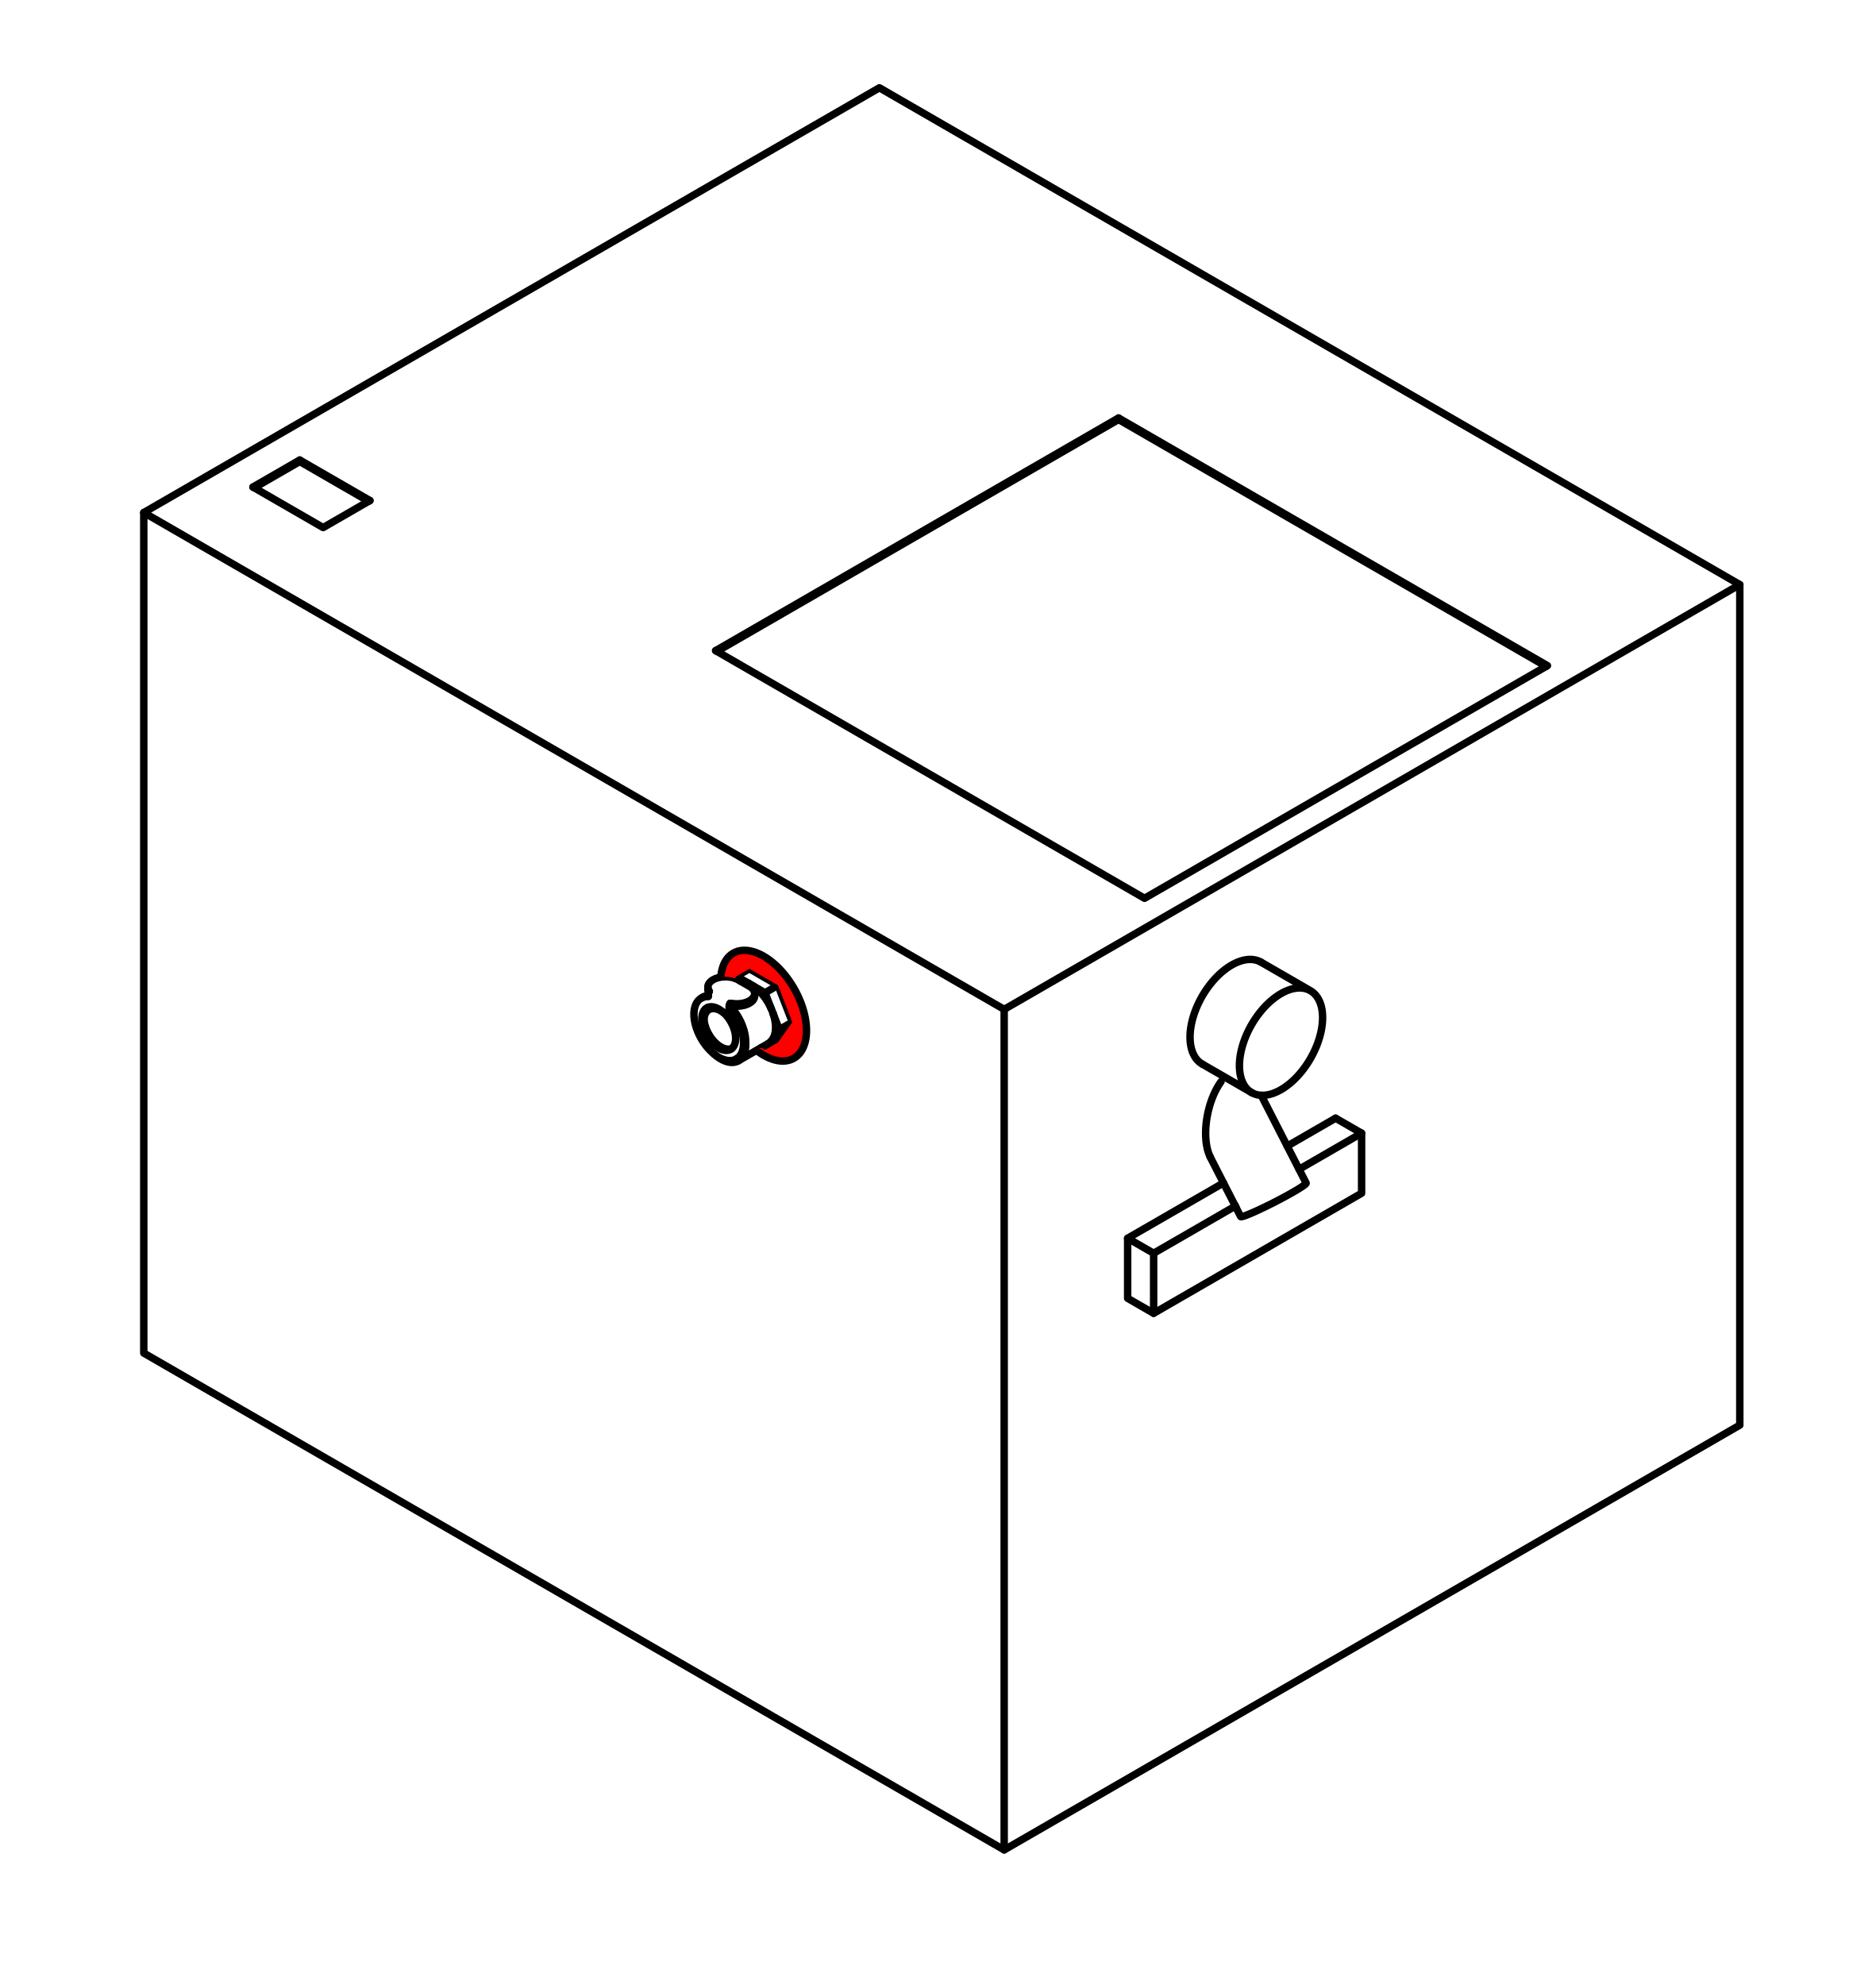
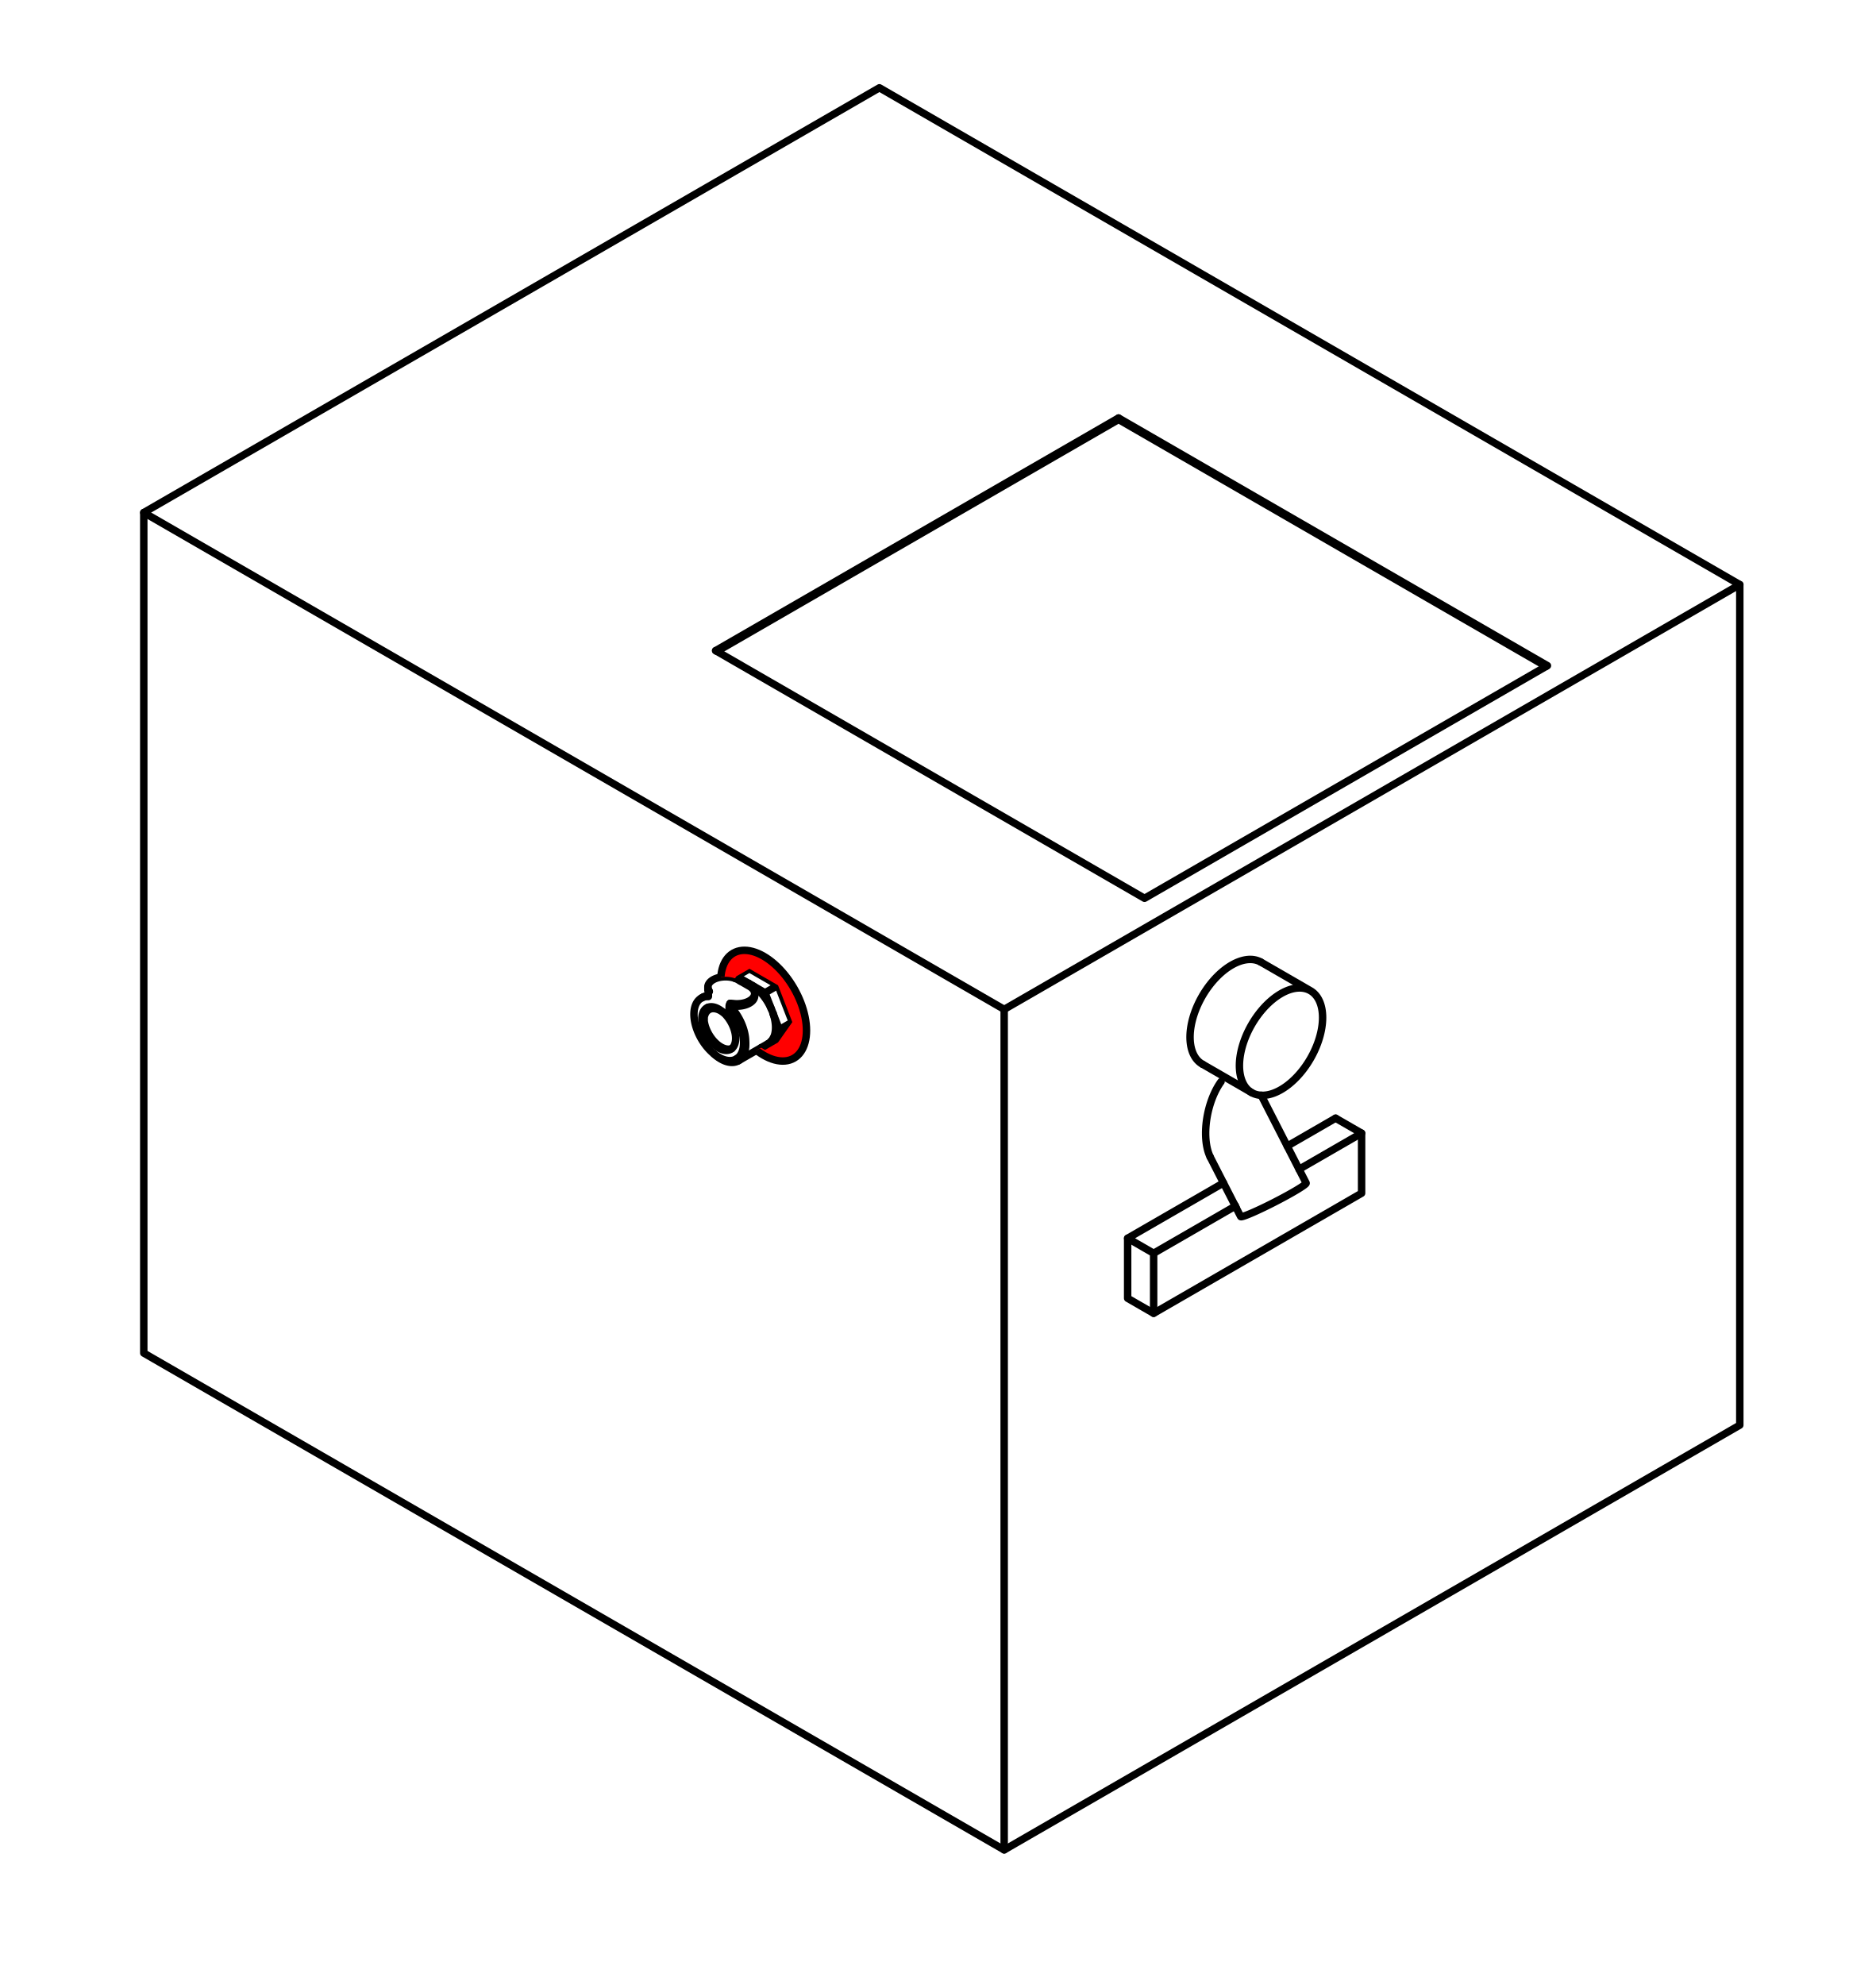
<svg xmlns="http://www.w3.org/2000/svg" version="1.1" width="756" height="800">
  <defs>
    <clipPath id="co2-disc-clip-front" clipPathUnits="userSpaceOnUse">
      <path clip-rule="evenodd" d="M-100000,-100000 L100000,-100000 L100000,100000 L-100000,100000 Z M280.291,405.208 L280.289,405.215 L280.135,405.663 L280.133,405.670 L280.003,406.141 L280.002,406.148 L279.895,406.639 L279.894,406.646 L279.811,407.157 L279.810,407.163 L279.752,407.693 L279.751,407.699 L279.717,408.246 L279.717,408.252 L279.707,408.815 L279.707,408.820 L279.721,409.398 L279.722,409.403 L279.761,409.993 L279.761,409.998 L279.825,410.600 L279.825,410.604 L279.913,411.216 L279.914,411.221 L280.026,411.841 L280.026,411.845 L280.162,412.472 L280.163,412.476 L280.322,413.108 L280.323,413.112 L280.506,413.748 L280.507,413.752 L280.712,414.390 L280.713,414.393 L280.940,415.032 L280.941,415.035 L281.190,415.673 L281.192,415.676 L281.461,416.311 L281.463,416.314 L281.753,416.944 L281.754,416.948 L282.064,417.572 L282.065,417.575 L282.394,418.192 L282.396,418.196 L282.742,418.804 L282.744,418.807 L283.107,419.404 L283.109,419.407 L283.489,419.993 L283.491,419.996 L283.886,420.568 L283.888,420.571 L284.297,421.128 L284.300,421.131 L284.722,421.672 L284.724,421.675 L285.159,422.199 L285.162,422.201 L285.608,422.706 L285.610,422.709 L286.066,423.193 L286.069,423.196 L286.534,423.659 L286.537,423.662 L287.009,424.102 L287.012,424.105 L287.491,424.522 L287.494,424.525 L287.693,424.686 L287.707,424.698 L287.825,424.808 L287.828,424.811 L288.309,425.231 L288.312,425.233 L288.798,425.628 L288.801,425.631 L289.291,426.000 L289.295,426.003 L289.788,426.345 L289.792,426.347 L290.286,426.662 L290.291,426.665 L290.785,426.951 L290.790,426.954 L291.284,427.211 L291.289,427.214 L291.781,427.441 L291.786,427.444 L292.274,427.641 L292.280,427.643 L292.763,427.810 L292.770,427.812 L293.247,427.948 L293.254,427.950 L293.724,428.054 L293.732,428.056 L294.193,428.129 L294.201,428.130 L294.653,428.171 L294.662,428.172 L295.103,428.182 L295.112,428.182 L295.542,428.160 L295.551,428.159 L295.968,428.106 L295.977,428.105 L296.380,428.021 L296.390,428.018 L296.779,427.903 L296.788,427.900 L297.161,427.754 L297.171,427.750 L297.529,427.574 L297.536,427.570 L306.645,422.312 L306.666,422.301 L306.688,422.292 L306.711,422.286 L306.734,422.281 L306.758,422.279 L306.782,422.279 L306.806,422.281 L306.829,422.286 L306.852,422.292 L306.874,422.301 L306.895,422.312 L308.356,423.156 L308.361,423.158 L308.366,423.156 L313.594,420.137 L313.600,420.134 L313.604,420.128 L319.358,411.942 L319.361,411.937 L319.359,411.931 L313.602,397.093 L313.600,397.087 L313.595,397.084 L302.082,390.437 L302.076,390.434 L302.071,390.437 L296.844,393.455 L296.838,393.459 L296.834,393.464 L296.356,394.144 L296.341,394.163 L296.324,394.181 L296.305,394.197 L296.285,394.211 L296.264,394.223 L296.242,394.233 L296.218,394.241 L296.195,394.247 L296.170,394.250 L296.146,394.250 L296.121,394.249 L296.097,394.244 L296.074,394.238 L295.816,394.154 L295.812,394.153 L295.503,394.063 L295.499,394.062 L295.183,393.981 L295.179,393.980 L294.856,393.908 L294.852,393.907 L294.523,393.845 L294.519,393.844 L294.185,393.791 L294.181,393.790 L293.843,393.747 L293.840,393.746 L293.498,393.712 L293.494,393.712 L293.150,393.688 L293.147,393.688 L292.801,393.673 L292.797,393.673 L292.450,393.668 L292.447,393.668 L292.100,393.673 L292.097,393.674 L291.751,393.689 L291.747,393.689 L291.403,393.713 L291.400,393.714 L291.058,393.748 L291.054,393.749 L290.716,393.793 L290.713,393.793 L290.379,393.847 L290.375,393.848 L290.046,393.911 L290.043,393.912 L289.720,393.984 L289.716,393.985 L289.400,394.066 L289.396,394.067 L289.087,394.157 L289.083,394.159 L288.783,394.257 L288.779,394.259 L288.487,394.366 L288.483,394.367 L288.201,394.483 L288.197,394.484 L287.926,394.607 L287.921,394.609 L287.661,394.740 L287.656,394.742 L287.408,394.879 L287.403,394.882 L287.167,395.026 L287.162,395.029 L286.939,395.179 L286.934,395.183 L286.724,395.339 L286.719,395.343 L286.523,395.504 L286.518,395.509 L286.336,395.675 L286.331,395.680 L286.165,395.851 L286.160,395.857 L286.008,396.032 L286.003,396.038 L285.867,396.217 L285.862,396.223 L285.742,396.405 L285.737,396.413 L285.633,396.597 L285.629,396.605 L285.540,396.792 L285.537,396.801 L285.464,396.989 L285.461,396.999 L285.405,397.188 L285.403,397.198 L285.363,397.389 L285.362,397.399 L285.338,397.591 L285.337,397.601 L285.330,397.796 L285.330,397.800 L285.330,398.772 L285.331,398.779 L285.341,398.972 L285.342,398.983 L285.368,399.174 L285.370,399.184 L285.413,399.375 L285.416,399.385 L285.475,399.575 L285.478,399.584 L285.554,399.772 L285.557,399.781 L285.603,399.875 L285.613,399.897 L285.621,399.921 L285.626,399.945 L285.629,399.970 L285.629,399.994 L285.627,400.019 L285.622,400.043 L285.615,400.067 L285.602,400.105 L285.601,400.109 L285.585,400.158 L285.584,400.162 L285.571,400.210 L285.570,400.214 L285.558,400.263 L285.557,400.267 L285.547,400.315 L285.546,400.319 L285.538,400.366 L285.537,400.370 L285.531,400.417 L285.530,400.421 L285.526,400.466 L285.525,400.471 L285.523,400.515 L285.522,400.520 L285.521,400.564 L285.521,400.567 L285.521,400.944 L285.520,400.968 L285.517,400.992 L285.511,401.015 L285.503,401.037 L285.493,401.059 L285.482,401.080 L285.468,401.099 L285.452,401.117 L285.435,401.133 L285.416,401.148 L285.396,401.161 L285.375,401.172 L285.353,401.181 L285.330,401.187 L285.306,401.192 L285.063,401.226 L285.053,401.228 L284.655,401.316 L284.645,401.319 L284.262,401.438 L284.252,401.442 L283.883,401.591 L283.874,401.595 L283.520,401.775 L283.514,401.778 L282.676,402.262 L282.672,402.264 L282.334,402.475 L282.325,402.481 L282.007,402.720 L281.999,402.727 L281.699,402.994 L281.692,403.001 L281.411,403.296 L281.405,403.303 L281.144,403.626 L281.138,403.634 L280.897,403.983 L280.893,403.991 L280.673,404.366 L280.669,404.374 L280.471,404.775 L280.467,404.783 L280.291,405.208 Z" />
    </clipPath>
  </defs>
  <g id="ViewLayer_LineSet">
    <g id="strokes" stroke="rgb(0,0,0)" fill="none">
      <path fill="none" stroke-width="3.0" stroke-linecap="round" stroke-opacity="1.0" stroke="rgb(0, 0, 0)" stroke-linejoin="round" d=" M 701.263, 235.607 692.603, 230.607 683.942, 225.607 675.282, 220.607 666.622, 215.607 657.962, 210.607 649.301, 205.607 640.641, 200.607 631.981, 195.607 623.321, 190.607 614.660, 185.607 606.000, 180.607 597.340, 175.607 588.680, 170.607 580.019, 165.607 571.359, 160.607 562.699, 155.607 554.039, 150.607 545.378, 145.607 536.718, 140.607 528.058, 135.607 519.398, 130.607 510.737, 125.607 502.077, 120.607 493.417, 115.607 484.757, 110.607 476.096, 105.607 467.436, 100.607 458.776, 95.607 450.116, 90.607 441.455, 85.607 432.795, 80.607 424.135, 75.607 415.474, 70.607 406.814, 65.607 398.154, 60.607 389.494, 55.607 380.833, 50.607 372.173, 45.607 363.513, 40.607 354.462, 35.381 345.802, 40.381 337.142, 45.381 328.482, 50.381 319.821, 55.381 311.161, 60.381 302.501, 65.381 293.841, 70.381 285.180, 75.381 276.520, 80.381 267.860, 85.381 259.200, 90.381 250.539, 95.381 241.879, 100.381 233.219, 105.381 224.559, 110.381 215.898, 115.381 207.238, 120.381 198.578, 125.381 189.918, 130.381 181.257, 135.381 172.597, 140.381 163.937, 145.381 155.277, 150.381 146.616, 155.381 137.956, 160.381 129.296, 165.381 120.636, 170.381 111.975, 175.381 103.315, 180.381 94.655, 185.381 85.995, 190.381 77.334, 195.381 68.674, 200.381 57.953, 206.571 57.953, 216.571 57.953, 226.571 57.953, 236.571 57.953, 246.571 57.953, 256.571 57.953, 266.571 57.953, 276.571 57.953, 286.571 57.953, 296.571 57.953, 306.571 57.953, 316.571 57.953, 326.571 57.953, 336.571 57.953, 346.571 57.953, 356.571 57.953, 366.571 57.953, 376.571 57.953, 386.571 57.953, 396.571 57.953, 406.571 57.953, 416.571 57.953, 426.571 57.953, 436.571 57.953, 446.571 57.953, 456.571 57.953, 466.571 57.953, 476.571 57.953, 486.571 57.953, 496.571 57.953, 506.571 57.953, 516.571 57.953, 526.571 57.953, 536.571 57.953, 545.321 66.614, 550.321 75.274, 555.321 83.934, 560.321 92.594, 565.321 101.255, 570.321 109.915, 575.321 118.575, 580.321 127.235, 585.321 135.896, 590.321 144.556, 595.321 153.216, 600.321 161.876, 605.321 170.537, 610.321 179.197, 615.321 187.857, 620.321 196.517, 625.321 205.178, 630.321 213.838, 635.321 222.498, 640.321 231.158, 645.321 239.819, 650.321 248.479, 655.321 257.139, 660.321 265.799, 665.321 274.460, 670.321 283.120, 675.321 291.780, 680.321 300.440, 685.321 309.101, 690.321 317.761, 695.321 326.421, 700.321 335.081, 705.321 343.742, 710.321 352.402, 715.321 361.062, 720.321 369.722, 725.321 378.383, 730.321 387.043, 735.321 395.703, 740.321 404.754, 745.546 413.414, 740.546 422.074, 735.546 430.734, 730.546 439.395, 725.546 448.055, 720.546 456.715, 715.546 465.375, 710.546 474.036, 705.546 482.696, 700.546 491.356, 695.546 500.017, 690.546 508.677, 685.546 517.337, 680.546 525.997, 675.546 534.658, 670.546 543.318, 665.546 551.978, 660.546 560.638, 655.546 569.299, 650.546 577.959, 645.546 586.619, 640.546 595.279, 635.546 603.940, 630.546 612.600, 625.546 621.260, 620.546 629.920, 615.546 638.581, 610.546 647.241, 605.546 655.901, 600.546 664.561, 595.546 673.222, 590.546 681.882, 585.546 690.542, 580.546 701.263, 574.356 701.263, 564.356 701.263, 554.356 701.263, 544.356 701.263, 534.356 701.263, 524.356 701.263, 514.356 701.263, 504.356 701.263, 494.356 701.263, 484.356 701.263, 474.356 701.263, 464.356 701.263, 454.356 701.263, 444.356 701.263, 434.356 701.263, 424.356 701.263, 414.356 701.263, 404.356 701.263, 394.356 701.263, 384.356 701.263, 374.356 701.263, 364.356 701.263, 354.356 701.263, 344.356 701.263, 334.356 701.263, 324.356 701.263, 314.356 701.263, 304.356 701.263, 294.356 701.263, 284.356 701.263, 274.356 701.263, 264.356 701.263, 254.356 701.263, 244.356 701.263, 235.607 " />
      <path fill="none" stroke-width="3.0" stroke-linecap="round" stroke-opacity="1.0" stroke="rgb(0, 0, 0)" stroke-linejoin="round" d=" M 492.165, 435.923 491.900, 436.298 491.637, 436.683 491.379, 437.080 491.124, 437.487 490.874, 437.904 490.628, 438.331 490.386, 438.768 490.149, 439.214 489.918, 439.669 489.691, 440.133 489.397, 440.764 489.077, 441.490 488.771, 442.233 488.478, 442.990 488.199, 443.760 487.935, 444.543 487.685, 445.336 487.451, 446.139 487.233, 446.950 487.030, 447.767 486.845, 448.590 486.676, 449.415 486.524, 450.244 486.390, 451.072 486.273, 451.900 486.174, 452.726 486.071, 453.822 485.993, 455.042 485.956, 456.244 485.961, 457.425 486.007, 458.579 486.095, 459.702 486.223, 460.788 486.392, 461.835 486.600, 462.838 486.847, 463.792 487.132, 464.694 487.454, 465.541 487.811, 466.329 " />
      <path fill="none" stroke-width="3.0" stroke-linecap="round" stroke-opacity="1.0" stroke="rgb(0, 0, 0)" stroke-linejoin="round" d=" M 508.136, 387.693 507.523, 387.391 506.883, 387.140 506.216, 386.942 505.526, 386.797 504.812, 386.705 504.078, 386.668 503.325, 386.684 502.555, 386.753 501.770, 386.877 500.971, 387.053 500.161, 387.283 499.342, 387.565 498.515, 387.898 497.683, 388.282 496.849, 388.716 496.013, 389.199 495.178, 389.729 494.346, 390.305 493.520, 390.926 492.700, 391.590 491.890, 392.296 491.092, 393.042 490.306, 393.825 489.536, 394.645 488.783, 395.499 488.049, 396.384 487.335, 397.299 486.645, 398.241 485.979, 399.209 485.338, 400.199 484.725, 401.209 484.142, 402.237 483.589, 403.280 483.068, 404.336 482.580, 405.401 482.126, 406.474 481.708, 407.551 481.327, 408.630 480.983, 409.708 480.678, 410.783 480.412, 411.851 480.185, 412.911 479.999, 413.960 479.854, 414.994 479.750, 416.012 479.688, 417.010 479.667, 417.987 479.688, 418.940 479.750, 419.866 479.854, 420.764 479.999, 421.631 480.185, 422.464 480.412, 423.263 480.678, 424.024 480.983, 424.746 481.327, 425.427 481.708, 426.066 482.126, 426.661 482.580, 427.210 483.068, 427.712 483.589, 428.165 484.142, 428.570 484.725, 428.924 " />
      <path fill="none" stroke-width="3.0" stroke-linecap="round" stroke-opacity="1.0" stroke="rgb(0, 0, 0)" stroke-linejoin="round" d=" M 404.754, 406.796 413.414, 401.796 422.074, 396.796 430.734, 391.796 439.395, 386.796 448.055, 381.796 456.715, 376.796 465.375, 371.796 474.036, 366.796 482.696, 361.796 491.356, 356.796 500.017, 351.796 508.677, 346.796 517.337, 341.796 525.997, 336.796 534.658, 331.796 543.318, 326.796 551.978, 321.796 560.638, 316.796 569.299, 311.796 577.959, 306.796 586.619, 301.796 595.279, 296.796 603.940, 291.796 612.600, 286.796 621.260, 281.796 629.920, 276.796 638.581, 271.796 647.241, 266.796 655.901, 261.796 664.561, 256.796 673.222, 251.796 681.882, 246.796 690.542, 241.796 701.263, 235.607 " />
      <path fill="none" stroke-width="3.0" stroke-linecap="round" stroke-opacity="1.0" stroke="rgb(0, 0, 0)" stroke-linejoin="round" d=" M 454.521, 499.045 454.521, 509.045 454.521, 519.045 454.521, 523.241 463.181, 528.241 464.999, 529.291 473.659, 524.291 482.319, 519.291 490.979, 514.291 499.640, 509.291 508.300, 504.291 516.960, 499.291 525.620, 494.291 534.281, 489.291 542.941, 484.291 544.103, 483.620 548.817, 480.898 548.817, 470.898 548.817, 460.898 548.817, 456.701 540.157, 451.701 538.340, 450.652 " />
      <path fill="none" stroke-width="3.0" stroke-linecap="round" stroke-opacity="1.0" stroke="rgb(0, 0, 0)" stroke-linejoin="round" d=" M 404.754, 745.546 404.754, 735.546 404.754, 725.546 404.754, 715.546 404.754, 705.546 404.754, 695.546 404.754, 685.546 404.754, 675.546 404.754, 665.546 404.754, 655.546 404.754, 645.546 404.754, 635.546 404.754, 625.546 404.754, 615.546 404.754, 605.546 404.754, 595.546 404.754, 585.546 404.754, 575.546 404.754, 565.546 404.754, 555.546 404.754, 545.546 404.754, 535.546 404.754, 525.546 404.754, 515.546 404.754, 505.546 404.754, 495.546 404.754, 485.546 404.754, 475.546 404.754, 465.546 404.754, 455.546 404.754, 445.546 404.754, 435.546 404.754, 425.546 404.754, 415.546 404.754, 406.796 396.093, 401.796 387.433, 396.796 378.773, 391.796 370.113, 386.796 361.452, 381.796 352.792, 376.796 344.132, 371.796 335.472, 366.796 326.811, 361.796 318.151, 356.796 309.491, 351.796 300.831, 346.796 292.170, 341.796 283.510, 336.796 274.850, 331.796 267.500, 327.553 265.929, 326.646 257.268, 321.646 248.608, 316.646 239.948, 311.646 231.288, 306.646 222.627, 301.646 213.967, 296.646 205.307, 291.646 196.647, 286.646 187.986, 281.646 179.326, 276.646 170.666, 271.646 162.006, 266.646 153.345, 261.646 144.685, 256.646 136.025, 251.646 127.365, 246.646 121.341, 243.168 120.817, 242.865 112.157, 237.865 103.497, 232.865 94.837, 227.865 86.176, 222.865 77.516, 217.865 68.856, 212.865 60.196, 207.865 57.953, 206.571 " />
      <path fill="none" stroke-width="3.0" stroke-linecap="round" stroke-opacity="1.0" stroke="rgb(0, 0, 0)" stroke-linejoin="round" d=" M 538.340, 450.652 529.680, 455.652 521.019, 460.652 518.839, 461.911 " />
      <path fill="none" stroke-width="3.0" stroke-linecap="round" stroke-opacity="1.0" stroke="rgb(0, 0, 0)" stroke-linejoin="round" d=" M 288.455, 262.223 288.979, 262.525 297.639, 267.525 306.299, 272.525 314.960, 277.525 323.620, 282.525 332.280, 287.525 340.940, 292.525 349.601, 297.525 354.462, 300.332 363.123, 305.332 371.783, 310.332 380.443, 315.332 389.103, 320.332 397.764, 325.332 406.424, 330.332 415.084, 335.332 423.744, 340.332 432.405, 345.332 441.065, 350.332 449.725, 355.332 458.385, 360.332 461.331, 362.033 469.992, 357.033 478.652, 352.033 487.312, 347.033 495.972, 342.033 504.633, 337.033 513.293, 332.033 521.953, 327.033 530.613, 322.033 539.274, 317.033 547.934, 312.033 556.594, 307.033 565.254, 302.033 573.915, 297.033 582.575, 292.033 591.235, 287.033 599.896, 282.033 608.556, 277.033 617.216, 272.033 623.207, 268.574 623.730, 268.272 615.070, 263.272 606.410, 258.272 597.750, 253.272 589.089, 248.272 580.429, 243.272 571.769, 238.272 563.109, 233.272 554.448, 228.272 545.788, 223.272 537.128, 218.272 528.468, 213.272 519.807, 208.272 511.147, 203.272 502.487, 198.272 493.827, 193.272 485.166, 188.272 476.506, 183.272 467.846, 178.272 459.186, 173.272 450.854, 168.461 " />
      <path fill="none" stroke-width="3.0" stroke-linecap="round" stroke-opacity="1.0" stroke="rgb(0, 0, 0)" stroke-linejoin="round" d=" M 450.854, 169.066 450.854, 168.461 442.194, 173.461 433.534, 178.461 424.873, 183.461 416.213, 188.461 407.553, 193.461 398.893, 198.461 390.232, 203.461 381.572, 208.461 372.912, 213.461 364.252, 218.461 355.591, 223.461 346.931, 228.461 338.271, 233.461 329.611, 238.461 320.950, 243.461 312.290, 248.461 303.630, 253.461 294.970, 258.461 288.455, 262.223 " />
-       <path fill="none" stroke-width="3.0" stroke-linecap="round" stroke-opacity="1.0" stroke="rgb(0, 0, 0)" stroke-linejoin="round" d=" M 149.106, 201.732 148.582, 202.034 139.922, 207.034 131.262, 212.034 130.247, 212.620 121.587, 207.620 112.927, 202.620 104.266, 197.620 102.482, 196.590 101.958, 196.287 " />
-       <path fill="none" stroke-width="3.0" stroke-linecap="round" stroke-opacity="1.0" stroke="rgb(0, 0, 0)" stroke-linejoin="round" d=" M 149.106, 201.732 140.446, 196.732 131.786, 191.732 123.126, 186.732 120.817, 185.399 " />
-       <path fill="none" stroke-width="3.0" stroke-linecap="round" stroke-opacity="1.0" stroke="rgb(0, 0, 0)" stroke-linejoin="round" d=" M 120.817, 186.004 120.817, 185.399 112.157, 190.399 103.497, 195.399 101.958, 196.287 " />
      <path fill="none" stroke-width="3.0" stroke-linecap="round" stroke-opacity="1.0" stroke="rgb(0, 0, 0)" stroke-linejoin="round" d=" M 319.362, 411.937 315.745, 402.614 313.600, 397.087 " />
      <path fill="none" stroke-width="3.0" stroke-linecap="round" stroke-opacity="1.0" stroke="rgb(0, 0, 0)" stroke-linejoin="round" d=" M 308.361, 400.112 313.600, 397.087 304.940, 392.087 302.076, 390.434 296.838, 393.458 296.247, 394.299 " />
      <path fill="none" stroke-width="3.0" stroke-linecap="round" stroke-opacity="1.0" stroke="rgb(0, 0, 0)" stroke-linejoin="round" d=" M 306.770, 422.240 308.361, 423.159 313.600, 420.134 319.362, 411.937 314.123, 414.962 " />
      <path fill="none" stroke-width="3.0" stroke-linecap="round" stroke-opacity="1.0" stroke="rgb(0, 0, 0)" stroke-linejoin="round" d=" M 548.817, 456.701 540.157, 461.701 538.340, 462.750 529.680, 467.750 523.619, 471.249 " />
      <path fill="none" stroke-width="3.0" stroke-linecap="round" stroke-opacity="1.0" stroke="rgb(0, 0, 0)" stroke-linejoin="round" d=" M 497.631, 485.511 497.956, 486.066 " />
      <path fill="none" stroke-width="3.0" stroke-linecap="round" stroke-opacity="1.0" stroke="rgb(0, 0, 0)" stroke-linejoin="round" d=" M 498.306, 486.832 497.956, 486.066 489.295, 491.066 480.635, 496.066 471.975, 501.066 464.999, 505.094 " />
      <path fill="none" stroke-width="3.0" stroke-linecap="round" stroke-opacity="1.0" stroke="rgb(0, 0, 0)" stroke-linejoin="round" d=" M 464.999, 529.291 464.999, 519.291 464.999, 517.192 464.999, 507.192 464.999, 505.094 456.338, 500.094 454.521, 499.045 463.181, 494.045 471.842, 489.045 480.502, 484.045 489.162, 479.045 493.144, 476.746 " />
      <path fill="none" stroke-width="3.0" stroke-linecap="round" stroke-opacity="1.0" stroke="rgb(0, 0, 0)" stroke-linejoin="round" d=" M 498.306, 486.832 500.078, 490.295 500.119, 490.333 500.192, 490.354 500.298, 490.359 500.435, 490.346 500.605, 490.317 500.805, 490.271 501.037, 490.208 501.298, 490.129 501.589, 490.034 501.909, 489.923 502.257, 489.795 502.633, 489.653 503.034, 489.495 503.461, 489.323 503.912, 489.136 504.386, 488.935 504.882, 488.722 505.399, 488.495 505.935, 488.256 506.489, 488.006 507.060, 487.744 507.647, 487.472 508.247, 487.191 508.860, 486.900 509.483, 486.601 510.116, 486.295 510.757, 485.981 511.404, 485.662 512.056, 485.337 512.710, 485.009 513.366, 484.676 514.022, 484.341 514.675, 484.003 515.326, 483.665 515.971, 483.326 516.610, 482.988 517.240, 482.651 517.860, 482.316 518.469, 481.984 519.066, 481.656 519.648, 481.333 520.214, 481.016 520.763, 480.704 521.293, 480.400 521.804, 480.103 522.294, 479.815 522.761, 479.536 523.205, 479.267 523.624, 479.008 524.018, 478.761 524.385, 478.525 524.725, 478.302 525.036, 478.092 525.318, 477.895 525.571, 477.713 525.793, 477.544 525.984, 477.391 526.144, 477.252 526.272, 477.130 526.368, 477.023 526.431, 476.932 526.462, 476.857 526.461, 476.799 524.015, 472.022 523.619, 471.249 519.062, 462.348 518.839, 461.911 514.282, 453.010 509.725, 444.109 508.351, 441.425 " />
      <path fill="none" stroke-width="3.0" stroke-linecap="round" stroke-opacity="1.0" stroke="rgb(0, 0, 0)" stroke-linejoin="round" d=" M 487.811, 466.329 492.368, 475.230 493.144, 476.746 497.631, 485.511 " />
      <path fill="none" stroke-width="3.0" stroke-linecap="round" stroke-opacity="1.0" stroke="rgb(0, 0, 0)" stroke-linejoin="round" d=" M 528.043, 399.187 527.430, 398.884 526.790, 398.633 526.123, 398.435 525.433, 398.290 524.719, 398.199 523.985, 398.161 523.232, 398.177 522.462, 398.247 521.677, 398.370 520.878, 398.547 520.068, 398.776 519.249, 399.058 518.422, 399.391 517.590, 399.775 516.755, 400.209 515.920, 400.692 515.085, 401.222 514.253, 401.798 513.427, 402.419 512.816, 402.914 512.607, 403.084 511.797, 403.789 510.999, 404.535 510.213, 405.319 509.443, 406.138 508.690, 406.992 507.956, 407.877 507.242, 408.792 506.552, 409.735 505.886, 410.702 505.245, 411.692 504.632, 412.703 504.049, 413.730 503.496, 414.773 502.975, 415.829 502.487, 416.894 502.033, 417.967 501.615, 419.044 501.234, 420.123 500.890, 421.201 500.585, 422.276 500.319, 423.345 500.092, 424.405 499.952, 425.196 499.906, 425.453 499.761, 426.487 499.657, 427.505 499.595, 428.503 499.574, 429.480 499.595, 430.433 499.657, 431.360 499.761, 432.257 499.906, 433.124 500.092, 433.958 500.319, 434.756 500.585, 435.517 500.890, 436.239 501.234, 436.921 501.615, 437.559 502.033, 438.154 502.487, 438.703 502.975, 439.205 503.496, 439.659 504.049, 440.063 504.632, 440.417 505.245, 440.720 505.886, 440.970 506.552, 441.168 506.721, 441.204 507.242, 441.313 507.956, 441.405 508.351, 441.425 508.690, 441.443 509.443, 441.427 510.213, 441.357 510.999, 441.233 511.797, 441.057 512.607, 440.827 513.427, 440.546 514.253, 440.212 515.085, 439.828 515.920, 439.394 516.755, 438.912 517.590, 438.382 518.422, 437.805 519.249, 437.184 520.068, 436.520 520.878, 435.814 521.677, 435.068 522.462, 434.285 523.232, 433.465 523.985, 432.612 524.719, 431.726 525.433, 430.811 526.123, 429.869 526.790, 428.901 527.430, 427.911 528.043, 426.901 528.626, 425.873 529.179, 424.830 529.701, 423.775 530.188, 422.709 530.642, 421.637 531.060, 420.560 531.441, 419.480 531.785, 418.402 532.090, 417.327 532.357, 416.259 532.583, 415.199 532.769, 414.151 532.914, 413.116 533.018, 412.099 533.081, 411.100 533.101, 410.123 533.081, 409.170 533.018, 408.244 532.914, 407.346 532.769, 406.480 532.583, 405.646 532.357, 404.848 532.090, 404.086 531.785, 403.364 531.441, 402.683 531.060, 402.044 530.642, 401.450 530.188, 400.901 529.701, 400.399 529.179, 399.945 528.626, 399.541 528.043, 399.187 519.382, 394.187 510.722, 389.187 508.136, 387.693 " />
      <path fill="none" stroke-width="3.0" stroke-linecap="round" stroke-opacity="1.0" stroke="rgb(0, 0, 0)" stroke-linejoin="round" d=" M 484.725, 428.924 493.386, 433.924 502.046, 438.924 504.632, 440.417 " />
      <path fill="none" stroke-width="3.0" stroke-linecap="round" stroke-opacity="1.0" stroke="rgb(0, 0, 0)" stroke-linejoin="round" d=" M 623.207, 268.574 614.546, 263.574 605.886, 258.574 597.226, 253.574 588.566, 248.574 579.905, 243.574 571.245, 238.574 562.585, 233.574 553.925, 228.574 545.264, 223.574 536.604, 218.574 527.944, 213.574 519.284, 208.574 510.623, 203.574 501.963, 198.574 493.303, 193.574 484.643, 188.574 475.982, 183.574 467.322, 178.574 458.662, 173.574 450.854, 169.066 442.194, 174.066 433.534, 179.066 424.873, 184.066 416.213, 189.066 407.553, 194.066 398.893, 199.066 390.232, 204.066 381.572, 209.066 372.912, 214.066 364.252, 219.066 355.591, 224.066 346.931, 229.066 338.271, 234.066 329.611, 239.066 320.950, 244.066 312.290, 249.066 303.630, 254.066 294.970, 259.066 288.979, 262.525 " />
-       <path fill="none" stroke-width="3.0" stroke-linecap="round" stroke-opacity="1.0" stroke="rgb(0, 0, 0)" stroke-linejoin="round" d=" M 148.582, 202.034 139.922, 197.034 131.262, 192.034 122.602, 187.034 120.817, 186.004 112.157, 191.004 103.497, 196.004 102.482, 196.590 " />
      <path fill="none" stroke-width="3.0" stroke-linecap="round" stroke-opacity="1.0" stroke="rgb(0, 0, 0)" stroke-linejoin="round" d=" M 310.880, 406.604 308.361, 400.112 303.323, 397.203 " />
      <path fill="none" stroke-width="3.0" stroke-linecap="round" stroke-opacity="1.0" stroke="rgb(0, 0, 0)" stroke-linejoin="round" d=" M 311.604, 418.545 314.123, 414.962 311.604, 408.469 " />
      <path fill="none" stroke-width="3.0" stroke-linecap="round" stroke-opacity="1.0" stroke="rgb(0, 0, 0)" stroke-linejoin="round" d=" M 308.361, 423.159 310.880, 419.575 " />
      <path fill="none" stroke-width="3.0" stroke-linecap="round" stroke-opacity="1.0" stroke="rgb(0, 0, 0)" stroke-linejoin="round" d=" M 301.876, 396.367 299.052, 394.737 296.838, 393.458 " />
      <path fill="none" stroke-width="3.0" stroke-linecap="round" stroke-opacity="1.0" stroke="rgb(0, 0, 0)" stroke-linejoin="round" d=" M 311.604, 408.469 311.383, 407.846 311.142, 407.224 310.880, 406.604 310.604, 405.998 310.310, 405.397 309.999, 404.803 309.671, 404.217 309.327, 403.640 308.967, 403.073 308.594, 402.518 308.207, 401.976 307.807, 401.449 307.395, 400.937 306.973, 400.442 306.541, 399.964 306.100, 399.505 305.651, 399.066 305.195, 398.648 304.733, 398.252 304.266, 397.879 303.796, 397.528 303.323, 397.203 302.841, 396.897 302.358, 396.619 301.876, 396.367 " />
      <path fill="none" stroke-width="3.0" stroke-linecap="round" stroke-opacity="1.0" stroke="rgb(0, 0, 0)" stroke-linejoin="round" d=" M 310.880, 419.575 311.142, 419.257 311.383, 418.914 311.409, 418.869 311.604, 418.545 311.792, 418.180 311.960, 417.794 312.110, 417.389 312.241, 416.965 312.352, 416.524 312.443, 416.066 312.514, 415.592 312.565, 415.103 312.595, 414.601 312.605, 414.085 312.595, 413.558 312.565, 413.021 312.514, 412.473 312.443, 411.918 312.352, 411.354 312.241, 410.785 312.110, 410.211 311.960, 409.632 311.792, 409.051 311.604, 408.469 " />
      <path fill="none" stroke-width="3.0" stroke-linecap="round" stroke-opacity="1.0" stroke="rgb(0, 0, 0)" stroke-linejoin="round" d=" M 309.671, 420.565 309.999, 420.358 310.310, 420.123 310.604, 419.862 310.880, 419.575 " />
      <path fill="none" stroke-width="3.0" stroke-linecap="round" stroke-opacity="1.0" stroke="rgb(0, 0, 0)" stroke-linejoin="round" d=" M 301.876, 396.367 301.403, 396.147 300.933, 395.954 300.466, 395.789 300.004, 395.652 299.548, 395.543 299.099, 395.464 298.658, 395.413 298.579, 395.409 298.411, 395.401 " />
      <path fill="none" stroke-width="3.0" stroke-linecap="round" stroke-opacity="1.0" stroke="rgb(0, 0, 0)" stroke-linejoin="round" d=" M 287.700, 424.692 287.827, 424.810 288.310, 425.232 288.799, 425.629 289.293, 426.001 289.790, 426.346 290.289, 426.663 290.788, 426.952 291.286, 427.212 291.783, 427.443 292.277, 427.642 292.767, 427.811 293.251, 427.949 293.728, 428.055 294.197, 428.130 294.658, 428.172 295.108, 428.182 295.546, 428.160 295.973, 428.106 296.385, 428.020 296.784, 427.902 297.166, 427.752 297.533, 427.572 297.881, 427.361 298.212, 427.120 298.523, 426.849 298.815, 426.549 299.086, 426.222 299.336, 425.867 299.564, 425.486 299.770, 425.079 299.952, 424.648 300.111, 424.193 300.247, 423.716 300.358, 423.218 300.444, 422.701 300.507, 422.164 300.544, 421.611 300.556, 421.042 300.555, 420.839 300.550, 420.635 300.549, 420.613 300.543, 420.429 " />
      <path fill="none" stroke-width="3.0" stroke-linecap="round" stroke-opacity="1.0" stroke="rgb(0, 0, 0)" stroke-linejoin="round" d=" M 297.533, 427.572 306.193, 422.573 306.770, 422.240 309.671, 420.565 " />
      <path fill="none" stroke-width="3.0" stroke-linecap="round" stroke-opacity="1.0" stroke="rgb(0, 0, 0)" stroke-linejoin="round" d=" M 297.528, 426.365 297.876, 426.155 298.206, 425.915 298.517, 425.645 298.809, 425.347 299.080, 425.021 299.329, 424.667 299.557, 424.288 299.763, 423.883 299.946, 423.453 300.106, 423.001 300.242, 422.526 300.353, 422.030 300.441, 421.514 300.504, 420.980 300.529, 420.624 300.543, 420.429 300.556, 419.864 300.545, 419.284 300.510, 418.692 300.503, 418.622 300.478, 418.375 300.450, 418.088 300.427, 417.924 300.365, 417.475 300.257, 416.852 300.124, 416.223 299.968, 415.589 299.789, 414.951 299.749, 414.825 299.587, 414.311 299.363, 413.670 299.117, 413.030 298.850, 412.392 298.562, 411.759 298.255, 411.131 297.929, 410.510 297.584, 409.899 297.223, 409.297 296.845, 408.707 296.451, 408.131 296.192, 407.774 296.043, 407.568 295.621, 407.022 295.187, 406.493 294.741, 405.983 294.741, 405.405 294.742, 405.381 294.743, 405.356 294.746, 405.331 294.750, 405.306 294.751, 405.295 " />
      <path fill="none" stroke-width="3.0" stroke-linecap="round" stroke-opacity="1.0" stroke="rgb(0, 0, 0)" stroke-linejoin="round" d=" M 285.521, 401.165 285.480, 401.167 285.058, 401.227 284.650, 401.317 284.257, 401.440 283.878, 401.593 283.517, 401.777 283.172, 401.991 " />
      <path fill="none" stroke-width="3.0" stroke-linecap="round" stroke-opacity="1.0" stroke="rgb(0, 0, 0)" stroke-linejoin="round" d=" M 293.903, 406.467 293.998, 406.413 294.741, 405.983 " />
      <path fill="none" stroke-width="3.0" stroke-linecap="round" stroke-opacity="1.0" stroke="rgb(0, 0, 0)" stroke-linejoin="round" d=" M 283.517, 401.777 282.674, 402.263 282.329, 402.478 282.003, 402.723 281.696, 402.997 281.408, 403.299 281.141, 403.630 280.895, 403.987 280.671, 404.370 280.469, 404.779 280.290, 405.211 280.134, 405.667 280.002, 406.144 279.894, 406.643 279.811, 407.160 279.751, 407.696 279.717, 408.249 279.707, 408.818 279.721, 409.400 279.761, 409.996 279.825, 410.602 279.913, 411.218 280.026, 411.843 280.163, 412.474 280.323, 413.110 280.506, 413.750 280.712, 414.392 280.941, 415.034 281.191, 415.674 281.450, 416.285 281.462, 416.312 281.753, 416.946 282.065, 417.574 282.395, 418.194 282.743, 418.805 283.108, 419.406 283.490, 419.994 283.887, 420.570 284.298, 421.130 284.723, 421.674 285.160, 422.200 285.609, 422.707 286.067, 423.195 286.535, 423.660 287.010, 424.104 287.493, 424.523 287.700, 424.692 287.980, 424.918 288.472, 425.288 288.967, 425.630 289.464, 425.946 289.961, 426.233 290.458, 426.491 290.953, 426.720 291.445, 426.918 291.932, 427.087 292.414, 427.224 292.890, 427.329 293.357, 427.403 293.816, 427.446 294.264, 427.456 294.701, 427.435 295.126, 427.381 295.538, 427.296 295.935, 427.180 296.316, 427.032 296.682, 426.853 297.030, 426.644 297.178, 426.537 297.360, 426.405 297.671, 426.136 297.963, 425.839 298.234, 425.514 298.484, 425.162 298.712, 424.784 298.919, 424.380 299.102, 423.952 299.262, 423.501 299.399, 423.028 299.511, 422.533 299.600, 422.019 299.664, 421.487 299.691, 421.108 299.703, 420.937 299.718, 420.371 299.708, 419.791 299.673, 419.198 299.614, 418.594 299.542, 418.067 299.530, 417.980 299.437, 417.442 299.422, 417.357 299.290, 416.727 299.135, 416.091 298.956, 415.452 298.754, 414.811 298.530, 414.168 298.284, 413.527 298.017, 412.889 297.729, 412.254 297.422, 411.625 297.095, 411.003 296.751, 410.390 296.388, 409.787 296.010, 409.196 295.616, 408.619 295.207, 408.055 294.784, 407.508 294.350, 406.978 293.903, 406.467 293.903, 406.318 293.903, 405.405 293.904, 405.357 293.907, 405.308 293.912, 405.258 293.919, 405.207 293.928, 405.156 293.939, 405.104 293.952, 405.052 293.967, 404.999 293.983, 404.946 294.002, 404.893 294.022, 404.840 294.044, 404.788 294.067, 404.735 294.092, 404.683 294.119, 404.632 294.147, 404.581 294.177, 404.531 294.208, 404.482 294.240, 404.435 294.274, 404.388 " />
      <path fill="none" stroke-width="3.0" stroke-linecap="round" stroke-opacity="1.0" stroke="rgb(0, 0, 0)" stroke-linejoin="round" d=" M 296.682, 426.853 297.528, 426.365 " />
      <path fill="none" stroke-width="3.0" stroke-linecap="round" stroke-opacity="1.0" stroke="rgb(0, 0, 0)" stroke-linejoin="round" d=" M 285.892, 399.549 285.858, 399.595 285.826, 399.643 285.795, 399.692 285.765, 399.742 285.737, 399.793 285.711, 399.844 285.685, 399.896 285.662, 399.948 285.652, 399.973 285.640, 400.001 285.620, 400.054 285.601, 400.107 285.585, 400.160 285.570, 400.212 285.557, 400.265 285.546, 400.317 285.537, 400.368 285.530, 400.419 285.525, 400.469 285.522, 400.518 285.521, 400.566 285.521, 401.165 285.521, 401.628 285.075, 401.624 284.640, 401.651 284.218, 401.711 283.809, 401.802 283.415, 401.925 283.036, 402.079 282.674, 402.263 " />
      <path fill="none" stroke-width="3.0" stroke-linecap="round" stroke-opacity="1.0" stroke="rgb(0, 0, 0)" stroke-linejoin="round" d=" M 304.174, 400.438 304.165, 400.640 304.138, 400.842 304.095, 401.042 304.034, 401.242 303.957, 401.439 303.863, 401.634 303.753, 401.826 303.626, 402.014 303.483, 402.199 303.325, 402.379 303.152, 402.555 302.964, 402.726 302.762, 402.891 302.545, 403.050 302.316, 403.203 302.074, 403.349 301.939, 403.423 301.819, 403.488 301.553, 403.620 301.277, 403.744 300.990, 403.860 300.693, 403.968 300.388, 404.067 300.074, 404.158 299.754, 404.239 299.426, 404.311 299.093, 404.374 298.755, 404.427 298.573, 404.451 298.413, 404.471 298.068, 404.505 297.720, 404.529 297.371, 404.543 297.020, 404.547 296.670, 404.542 296.321, 404.526 295.973, 404.500 295.628, 404.465 295.477, 404.449 295.327, 404.435 295.140, 404.421 294.935, 404.410 294.710, 404.400 294.490, 404.393 294.274, 404.388 294.274, 405.191 294.600, 405.265 294.751, 405.295 294.932, 405.330 295.270, 405.385 295.611, 405.431 295.956, 405.467 296.304, 405.493 296.654, 405.509 297.004, 405.515 297.355, 405.511 297.705, 405.498 298.053, 405.474 298.399, 405.440 298.742, 405.397 298.929, 405.368 299.080, 405.344 299.414, 405.282 299.741, 405.210 300.063, 405.129 300.377, 405.038 300.683, 404.939 300.980, 404.832 301.267, 404.716 301.545, 404.592 301.811, 404.460 302.066, 404.321 302.309, 404.175 302.539, 404.023 302.545, 404.018 302.756, 403.863 302.959, 403.698 303.147, 403.528 303.321, 403.352 303.480, 403.171 303.623, 402.986 303.750, 402.798 303.861, 402.606 303.955, 402.411 304.033, 402.213 304.094, 402.014 304.138, 401.813 304.164, 401.611 304.174, 401.409 304.174, 400.438 304.165, 400.235 304.140, 400.034 304.097, 399.833 304.038, 399.634 303.961, 399.436 303.868, 399.241 303.759, 399.049 303.633, 398.860 303.491, 398.675 303.334, 398.495 303.161, 398.318 302.974, 398.148 302.772, 397.982 302.556, 397.823 302.328, 397.669 302.086, 397.523 298.535, 395.473 298.411, 395.401 297.497, 394.873 297.243, 394.734 296.978, 394.602 296.702, 394.477 296.415, 394.361 296.247, 394.299 296.119, 394.253 295.814, 394.153 295.501, 394.062 295.181, 393.980 294.854, 393.908 294.521, 393.844 294.183, 393.791 293.841, 393.747 293.496, 393.712 293.148, 393.688 292.799, 393.673 292.449, 393.668 292.098, 393.673 291.749, 393.689 291.401, 393.714 291.056, 393.749 290.715, 393.793 290.377, 393.847 290.045, 393.911 289.718, 393.984 289.398, 394.067 289.085, 394.158 288.781, 394.258 288.485, 394.367 288.199, 394.483 287.923, 394.608 287.659, 394.741 287.405, 394.881 287.164, 395.027 286.936, 395.181 286.721, 395.341 286.521, 395.506 286.334, 395.678 286.162, 395.854 286.006, 396.035 285.865, 396.220 285.739, 396.409 285.631, 396.601 285.538, 396.796 285.463, 396.994 285.404, 397.193 285.362, 397.394 285.338, 397.596 285.330, 397.798 285.330, 398.775 285.341, 398.978 285.369, 399.179 285.414, 399.380 285.476, 399.579 285.555, 399.777 285.651, 399.972 285.652, 399.973 " />
      <path fill="none" stroke-width="3.0" stroke-linecap="round" stroke-opacity="1.0" stroke="rgb(0, 0, 0)" stroke-linejoin="round" d=" M 284.957, 406.164 284.720, 406.308 284.495, 406.472 284.284, 406.657 284.085, 406.861 283.901, 407.083 283.731, 407.325 283.576, 407.585 283.437, 407.861 283.313, 408.155 283.205, 408.464 283.113, 408.788 283.037, 409.127 282.978, 409.479 282.936, 409.844 282.911, 410.220 282.902, 410.607 282.911, 411.004 282.936, 411.410 282.978, 411.823 283.037, 412.243 283.113, 412.669 283.205, 413.100 283.313, 413.534 283.437, 413.970 283.576, 414.409 283.731, 414.847 283.901, 415.284 284.085, 415.720 284.284, 416.153 284.495, 416.582 284.720, 417.006 284.957, 417.423 285.206, 417.834 285.466, 418.236 285.737, 418.629 286.017, 419.012 286.307, 419.383 286.605, 419.743 286.911, 420.090 287.224, 420.423 287.543, 420.741 287.868, 421.044 288.197, 421.331 288.476, 421.557 288.530, 421.601 288.866, 421.853 289.203, 422.087 289.543, 422.302 289.882, 422.498 290.221, 422.675 290.559, 422.831 290.895, 422.966 291.228, 423.081 291.557, 423.174 291.881, 423.246 292.200, 423.296 292.513, 423.324 292.819, 423.331 293.117, 423.315 293.407, 423.278 293.688, 423.219 293.958, 423.139 294.219, 423.037 294.468, 422.914 294.705, 422.770 294.929, 422.606 294.929, 422.606 295.141, 422.422 295.339, 422.218 295.523, 421.995 295.693, 421.753 295.848, 421.494 295.988, 421.217 296.112, 420.923 296.220, 420.614 296.312, 420.290 296.388, 419.951 296.447, 419.599 296.489, 419.234 296.514, 418.858 296.523, 418.471 296.514, 418.074 296.489, 417.668 296.447, 417.255 296.388, 416.835 296.312, 416.409 296.220, 415.978 296.112, 415.544 295.988, 415.108 295.848, 414.670 295.693, 414.231 295.523, 413.794 295.339, 413.358 295.141, 412.925 294.929, 412.496 294.705, 412.073 294.468, 411.655 294.219, 411.245 293.958, 410.842 293.688, 410.449 293.407, 410.066 293.117, 409.695 293.036, 409.596 292.819, 409.335 292.513, 408.988 292.200, 408.655 291.881, 408.337 291.780, 408.243 291.557, 408.034 291.228, 407.747 290.895, 407.477 290.559, 407.225 290.221, 406.991 289.882, 406.776 289.543, 406.580 289.203, 406.403 288.866, 406.247 288.530, 406.112 288.197, 405.997 287.868, 405.904 287.604, 405.846 287.543, 405.832 287.224, 405.782 286.911, 405.754 286.605, 405.747 286.307, 405.763 286.017, 405.800 285.737, 405.859 285.466, 405.939 285.335, 405.991 285.206, 406.041 284.957, 406.164 " />
      <path fill="none" stroke-width="3.0" stroke-linecap="round" stroke-opacity="1.0" stroke="rgb(0, 0, 0)" stroke-linejoin="round" d=" M 304.174, 401.409 304.166, 401.206 " />
      <path fill="none" stroke-width="3.0" stroke-linecap="round" stroke-opacity="1.0" stroke="rgb(0, 0, 0)" stroke-linejoin="round" d=" M 285.337, 398.573 285.330, 398.775 " />
      <path fill="none" stroke-width="3.0" stroke-linecap="round" stroke-opacity="1.0" stroke="rgb(0, 0, 0)" stroke-linejoin="round" d=" M 285.892, 399.549 285.805, 399.379 285.724, 399.212 285.650, 399.049 285.590, 398.908 285.541, 398.785 285.505, 398.691 285.473, 398.602 285.412, 398.403 285.367, 398.202 285.340, 398.000 285.330, 397.798 " />
      <path fill="none" stroke-width="3.0" stroke-linecap="round" stroke-opacity="1.0" stroke="rgb(0, 0, 0)" stroke-linejoin="round" d=" M 294.929, 422.606 294.923, 422.609 294.657, 422.699 294.382, 422.768 294.097, 422.816 293.803, 422.842 293.501, 422.846 293.192, 422.828 292.876, 422.789 292.555, 422.728 292.229, 422.645 291.898, 422.541 291.564, 422.417 291.228, 422.271 290.890, 422.105 290.551, 421.919 290.212, 421.714 289.873, 421.489 289.537, 421.246 289.203, 420.986 288.872, 420.708 288.546, 420.413 288.225, 420.103 287.909, 419.778 287.600, 419.439 287.298, 419.086 287.004, 418.721 286.719, 418.344 286.444, 417.957 286.178, 417.560 285.924, 417.154 285.681, 416.741 285.450, 416.321 285.232, 415.895 285.027, 415.465 284.835, 415.032 284.658, 414.595 284.608, 414.461 284.495, 414.158 284.348, 413.720 284.215, 413.283 284.099, 412.848 283.998, 412.416 283.914, 411.989 283.846, 411.566 283.795, 411.149 283.760, 410.740 " />
      <path fill="none" stroke-width="3.0" stroke-linecap="round" stroke-opacity="1.0" stroke="rgb(0, 0, 0)" stroke-linejoin="round" d=" M 285.335, 405.991 285.195, 406.106 284.993, 406.301 284.805, 406.516 284.631, 406.749 284.472, 407.000 284.327, 407.269 284.198, 407.554 284.084, 407.854 283.986, 408.171 283.905, 408.501 283.839, 408.845 283.790, 409.202 283.758, 409.571 283.742, 409.951 283.743, 410.341 283.760, 410.740 283.795, 410.370 283.846, 410.013 283.914, 409.668 283.998, 409.338 284.099, 409.022 284.215, 408.721 284.348, 408.437 284.495, 408.170 284.658, 407.920 284.835, 407.689 285.027, 407.476 285.232, 407.283 285.450, 407.109 285.681, 406.956 285.924, 406.823 286.178, 406.711 286.444, 406.621 286.719, 406.552 287.004, 406.504 287.298, 406.478 287.600, 406.474 287.909, 406.492 288.225, 406.531 288.546, 406.592 288.872, 406.675 289.203, 406.779 289.537, 406.904 289.873, 407.049 290.212, 407.215 290.551, 407.401 290.890, 407.607 291.228, 407.831 291.564, 408.074 291.780, 408.243 " />
      <path fill="none" stroke-width="3.0" stroke-linecap="round" stroke-opacity="1.0" stroke="rgb(0, 0, 0)" stroke-linejoin="round" d=" M 300.529, 420.624 300.549, 420.613 " />
      <path fill-rule="evenodd" fill-opacity="1.0" fill="rgb(255, 0, 0)" stroke="rgb(0, 0, 0)" stroke-width="3.0" data-target="290.551,415.265" clip-path="url(#co2-disc-clip-front)" d="M325.073,415.295L325.036,416.579L324.926,417.815L324.741,418.998L324.484,420.122L324.156,421.182L323.757,422.175L323.291,423.095L322.757,423.939L322.160,424.703L321.501,425.385L320.783,425.980L320.010,426.487L319.184,426.903L318.310,427.227L317.390,427.457L316.430,427.592L315.432,427.632L314.401,427.576L313.343,427.425L312.260,427.179L311.158,426.840L310.042,426.408L308.916,425.886L307.786,425.276L306.655,424.581L305.529,423.803L304.413,422.945L303.311,422.013L302.229,421.009L301.170,419.937L300.140,418.803L299.142,417.611L298.181,416.367L297.262,415.075L296.387,413.741L295.562,412.372L294.788,410.972L294.071,409.548L293.412,408.106L292.814,406.651L292.281,405.191L291.814,403.732L291.416,402.279L291.087,400.840L290.830,399.419L290.646,398.024L290.535,396.660L290.498,395.333L290.535,394.049L290.646,392.813L290.830,391.631L291.087,390.507L291.416,389.446L291.814,388.454L292.281,387.533L292.814,386.689L293.412,385.925L294.071,385.244L294.788,384.648L295.562,384.141L296.387,383.725L297.262,383.401L298.181,383.171L299.142,383.036L300.140,382.996L301.170,383.052L302.229,383.203L303.311,383.449L304.413,383.788L305.529,384.220L306.655,384.742L307.786,385.352L308.916,386.048L310.042,386.826L311.158,387.683L312.260,388.616L313.343,389.620L314.401,390.691L315.432,391.825L316.430,393.017L317.390,394.262L318.310,395.553L319.184,396.887L320.010,398.257L320.783,399.656L321.501,401.081L322.160,402.523L322.757,403.977L323.291,405.437L323.757,406.896L324.156,408.349L324.484,409.789L324.741,411.209L324.926,412.604L325.036,413.968Z" />
      <circle id="hopper-door-center" cx="456.093" cy="265.247" r="0" fill="none" stroke="none" />
    </g>
  </g>
</svg>
